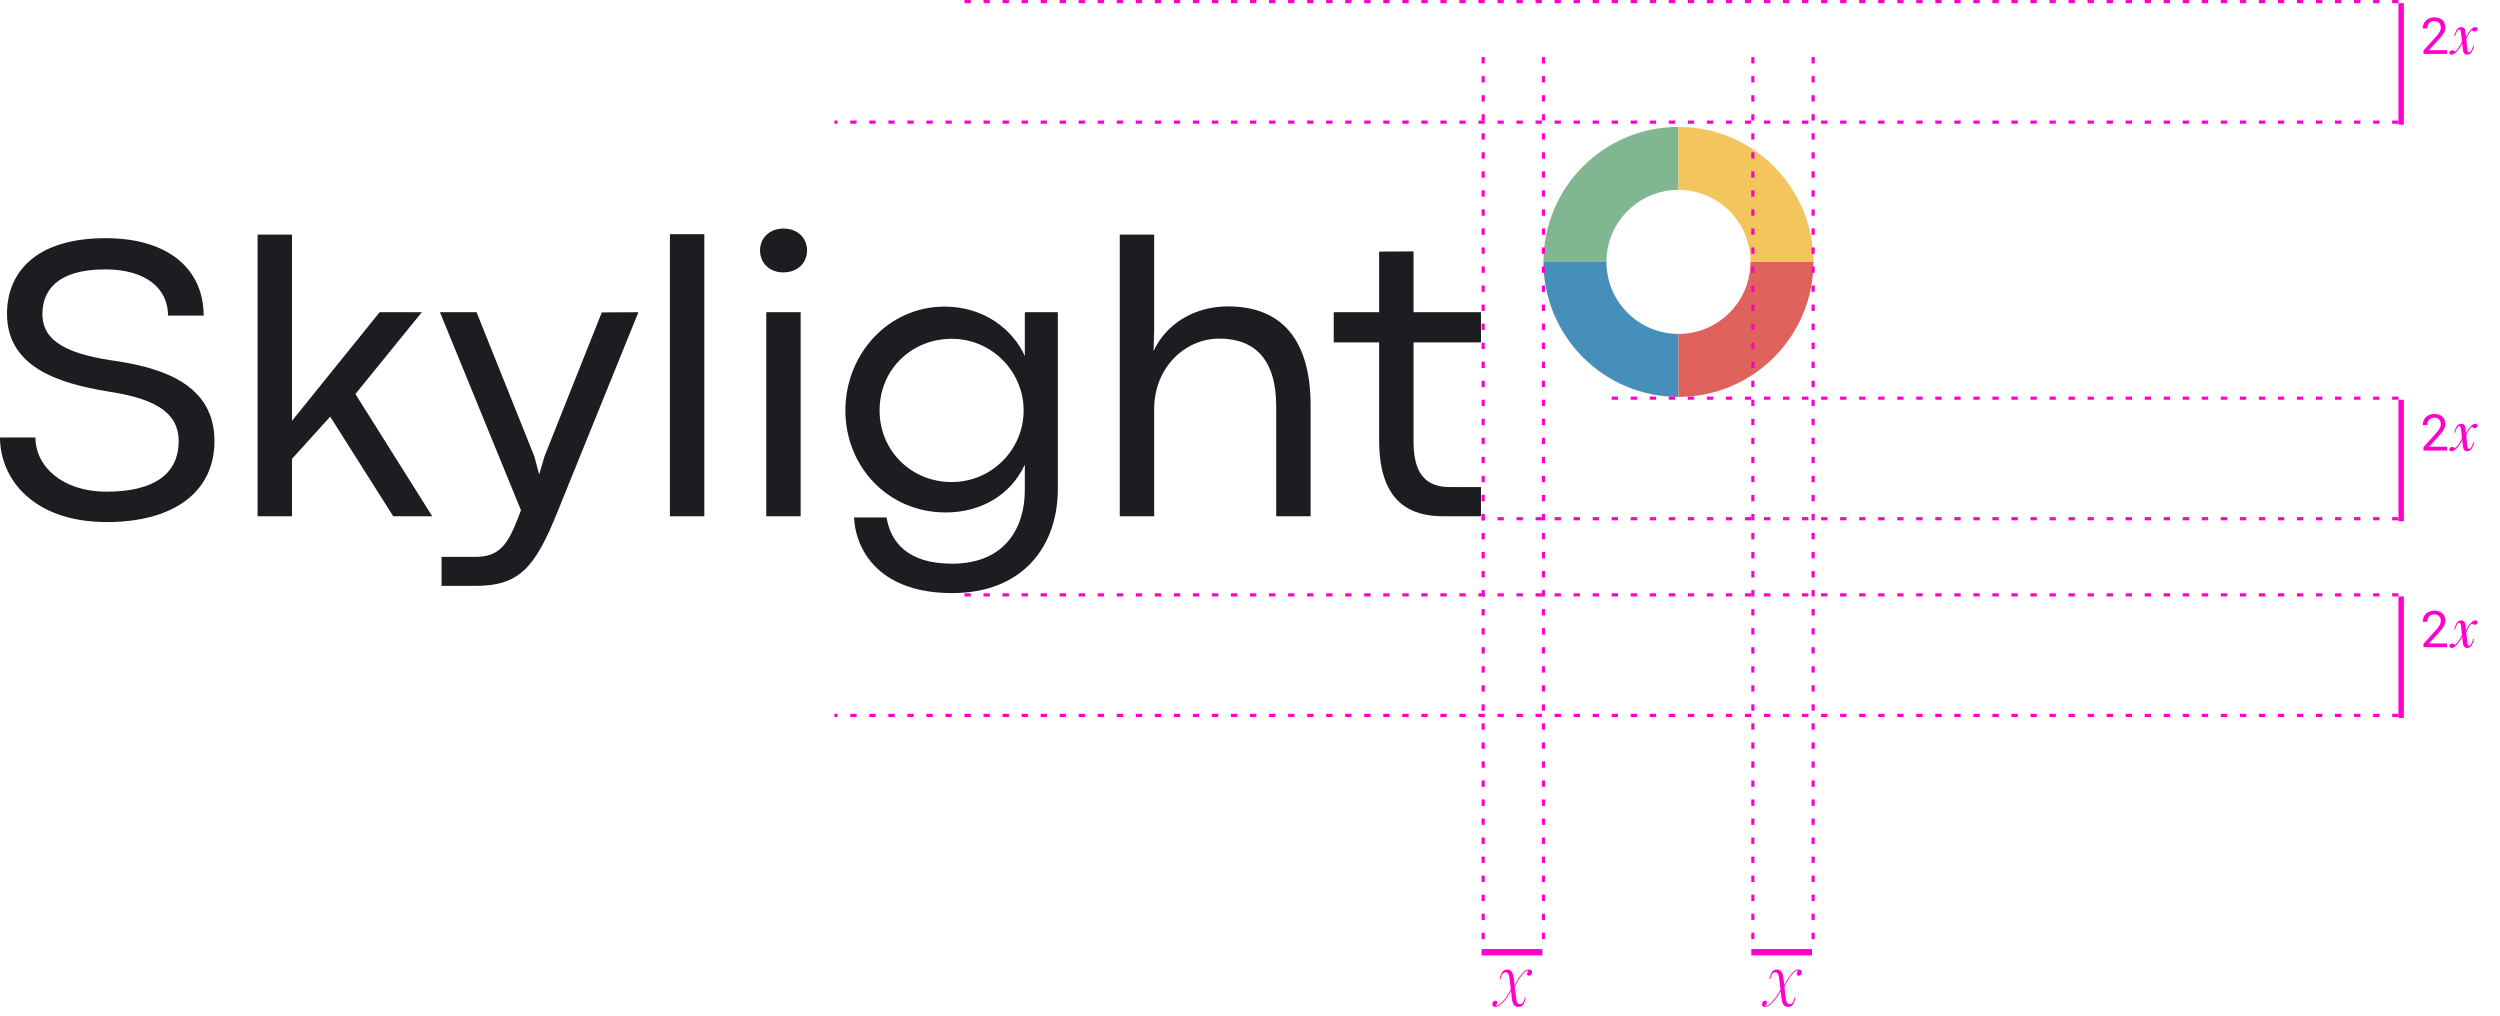
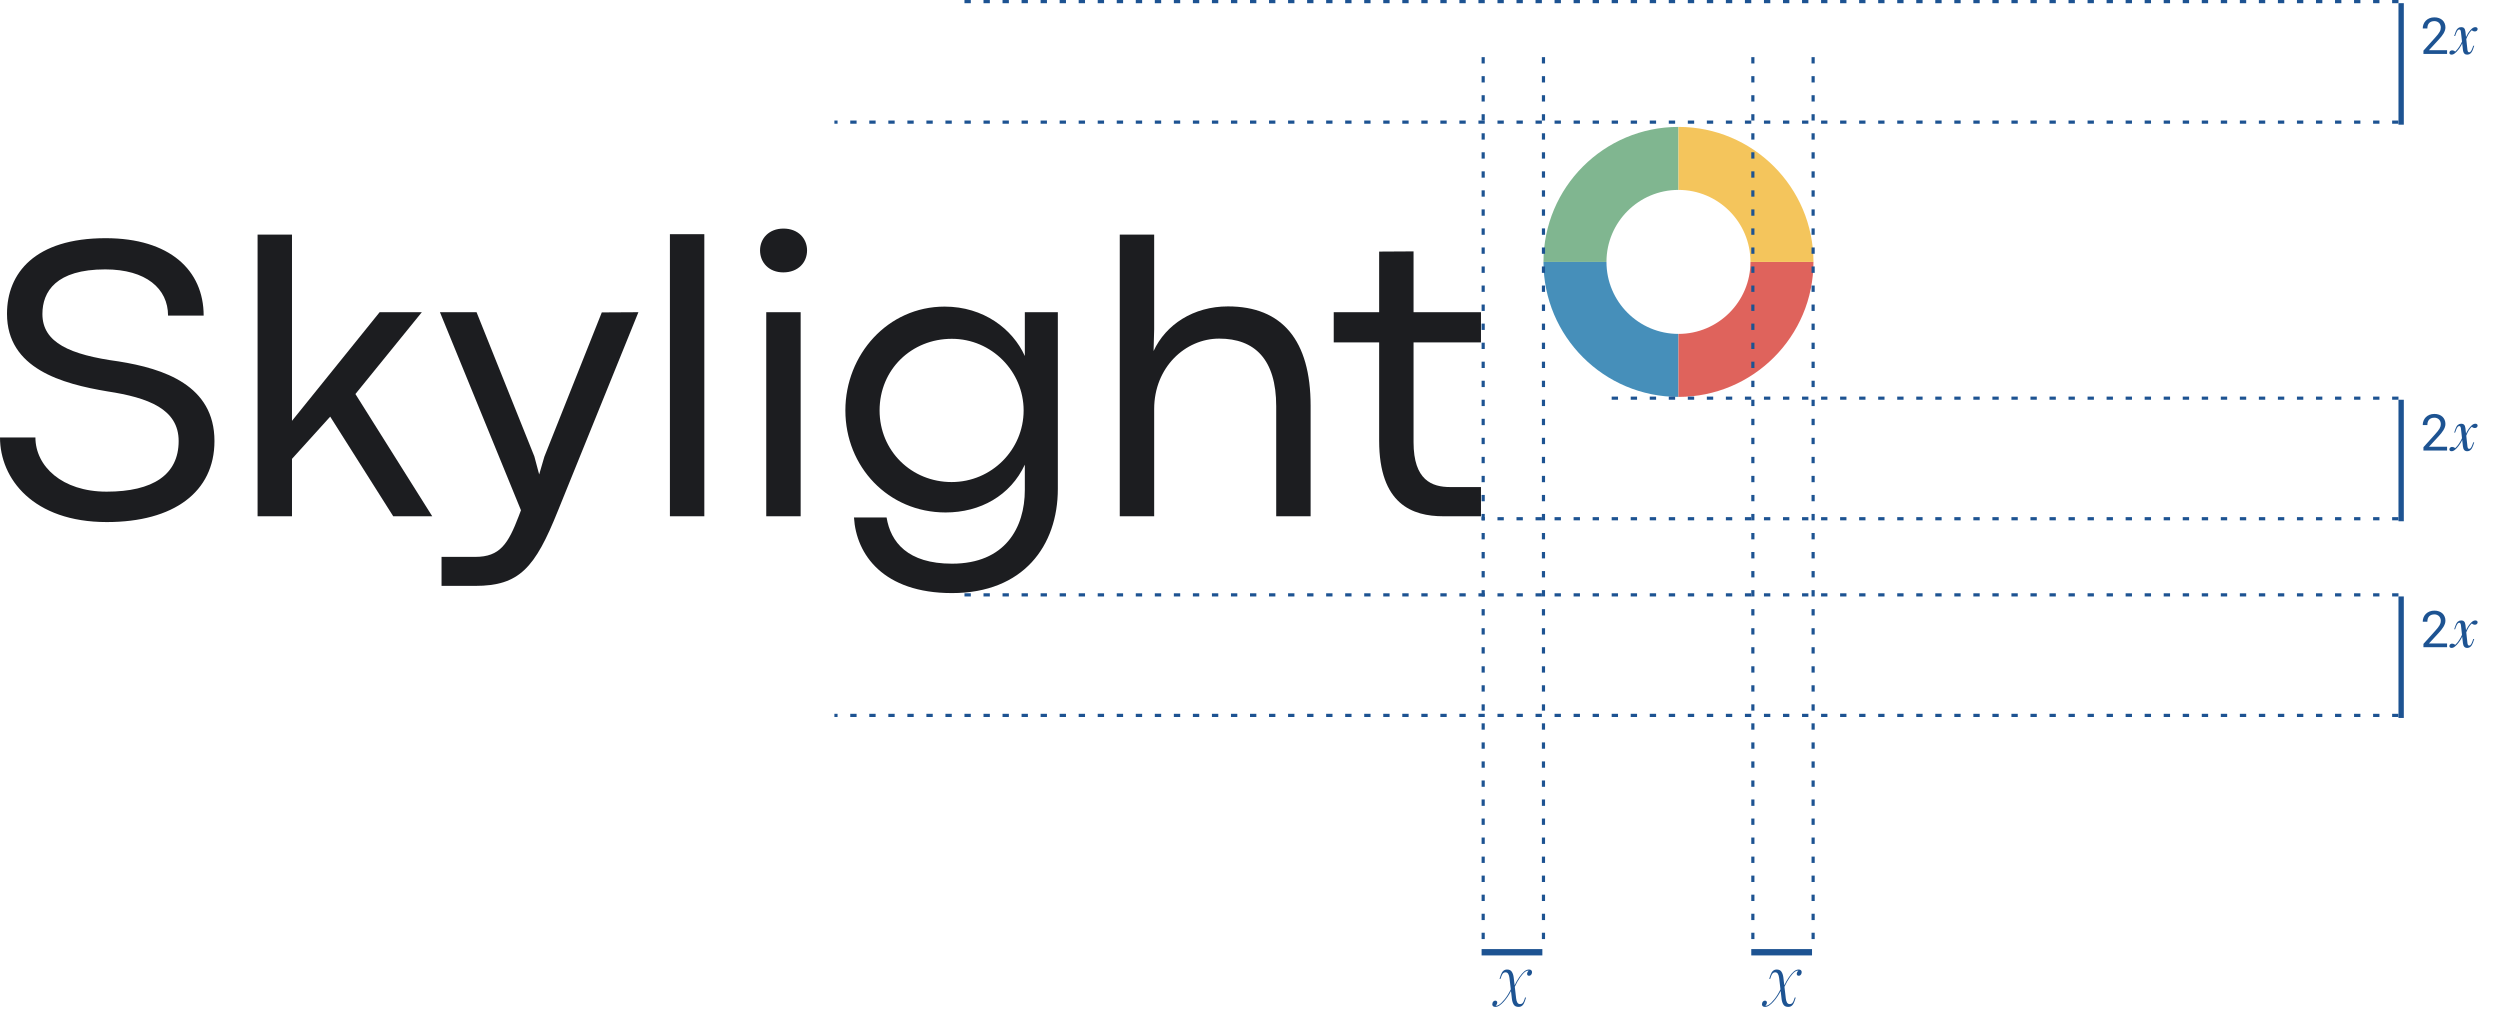
<svg xmlns="http://www.w3.org/2000/svg" width="788" height="320" viewBox="0 0 788 320" fill="none">
  <path d="M33.673 164.555C54.735 164.555 67.599 155.097 67.599 139.017C67.599 121.423 51.645 116.189 37.394 113.919C22.008 111.838 13.368 107.992 13.368 98.974C13.368 91.912 17.657 84.912 33.169 84.912C46.033 84.912 52.97 90.966 52.97 99.478H64.194C64.194 85.164 53.474 75.075 33.295 75.075C10.972 75.075 2.207 86.11 2.207 98.911C2.207 116.252 19.611 120.982 33.926 123.378C46.727 125.333 56.312 128.927 56.312 139.017C56.312 149.61 48.24 154.971 33.611 154.971C19.485 154.971 11.162 146.899 11.162 137.882H0C0 150.872 10.405 164.555 33.673 164.555Z" fill="#1C1D20" />
  <path d="M123.944 162.727H136.24L112.026 124.198L132.961 98.406H119.656L92.036 132.648V73.94H81.19V162.727H92.036V144.629L104.08 131.323L123.944 162.727Z" fill="#1C1D20" />
  <path d="M139.174 184.671H149.768C163.704 184.671 168.622 179.059 175.874 160.961L201.224 98.406L189.684 98.47L171.586 143.935L169.947 149.547L168.433 143.872L150.209 98.406H138.669L164.208 160.835L163.515 162.664C160.173 171.429 157.587 175.528 149.831 175.528H139.174V184.671Z" fill="#1C1D20" />
  <path d="M211.157 162.727H222.003V73.814H211.157V162.727Z" fill="#1C1D20" />
  <path d="M246.881 85.858C251.548 85.858 254.385 82.768 254.385 78.921C254.385 75.138 251.548 72.048 246.944 72.048C242.404 72.048 239.566 75.138 239.566 78.921C239.566 82.768 242.404 85.858 246.881 85.858ZM241.521 162.727H252.367V98.406H241.521V162.727Z" fill="#1C1D20" />
  <path d="M300.073 186.941C322.585 186.941 333.431 171.996 333.431 154.088V98.406H323.026V112.216C319.18 103.704 310.036 96.641 297.74 96.641C279.831 96.641 266.462 111.775 266.462 129.369C266.462 147.088 279.957 161.529 298.055 161.529C308.964 161.529 318.486 156.232 323.026 146.458V154.403C323.026 166.384 316.784 177.672 300.073 177.672C286.074 177.672 280.714 170.861 279.453 163.105H269.174C269.868 174.834 278.444 186.941 300.073 186.941ZM299.947 151.944C287.335 151.944 277.245 142.17 277.245 129.369C277.245 116.441 287.335 106.793 300.01 106.793C312.622 106.793 322.648 117.135 322.648 129.369C322.648 141.728 312.559 151.944 299.947 151.944Z" fill="#1C1D20" />
  <path d="M352.949 162.727H363.795V128.927C363.795 115.811 373.569 106.73 384.289 106.73C395.451 106.73 402.261 113.225 402.261 128.044V162.727H413.107V127.855C413.107 107.298 404.153 96.578 387.064 96.578C376.155 96.578 367.453 102.316 363.606 110.64L363.795 103.767V73.94H352.949V162.727Z" fill="#1C1D20" />
  <path d="M454.948 162.727H466.804V153.52H457.092C451.354 153.52 445.553 151.376 445.553 139.395V107.928H466.804V98.406H445.553V79.237L434.706 79.3V98.406H420.392V107.928H434.706V138.89C434.706 158.943 445.174 162.727 454.948 162.727Z" fill="#1C1D20" />
  <path fill-rule="evenodd" clip-rule="evenodd" d="M486.502 82.553C486.502 59.052 505.554 40 529.055 40L529.055 59.858C516.521 59.858 506.36 70.019 506.36 82.553L486.502 82.553Z" fill="#80B690" />
  <path fill-rule="evenodd" clip-rule="evenodd" d="M529.055 125.106C505.554 125.106 486.502 106.055 486.502 82.553L506.36 82.553C506.36 95.087 516.521 105.248 529.055 105.248L529.055 125.106Z" fill="#468FBA" />
  <path fill-rule="evenodd" clip-rule="evenodd" d="M571.607 82.553C571.607 106.055 552.556 125.106 529.054 125.106L529.054 105.248C541.588 105.248 551.749 95.087 551.749 82.553L571.607 82.553Z" fill="#DF635C" />
  <path fill-rule="evenodd" clip-rule="evenodd" d="M529.054 40C552.556 40 571.607 59.052 571.607 82.553L551.749 82.553C551.749 70.019 541.588 59.858 529.054 59.858L529.054 40Z" fill="#F4C55C" />
-   <rect x="467" y="299.149" width="19.15" height="2" fill="#FF00CC" />
-   <path d="M477.406 310.563C477.823 309.662 478.312 308.805 478.875 307.993C479.443 307.175 479.977 306.563 480.477 306.157C480.961 305.782 481.451 305.594 481.945 305.594C482.273 305.594 482.513 305.672 482.664 305.829C482.82 305.98 482.898 306.178 482.898 306.422C482.898 306.579 482.865 306.745 482.797 306.922C482.729 307.099 482.622 307.25 482.477 307.375C482.336 307.5 482.159 307.563 481.945 307.563C481.742 307.563 481.589 307.506 481.484 307.391C481.385 307.271 481.336 307.125 481.336 306.954C481.336 306.792 481.383 306.618 481.477 306.43C481.576 306.237 481.701 306.071 481.852 305.93H481.805C481.435 305.93 481.094 306.042 480.781 306.266C480.302 306.615 479.766 307.204 479.172 308.032C478.578 308.86 478.008 309.865 477.461 311.047L477.883 314.672C477.945 315.235 478.073 315.68 478.266 316.008C478.458 316.331 478.753 316.493 479.148 316.493C479.461 316.493 479.714 316.396 479.906 316.204C480.099 316.006 480.273 315.685 480.43 315.243L480.695 314.43H481.016L480.602 315.665C480.404 316.248 480.143 316.68 479.82 316.961C479.503 317.237 479.112 317.375 478.648 317.375C477.951 317.375 477.448 317.141 477.141 316.672C476.839 316.204 476.643 315.605 476.555 314.875L476.266 312.36C475.984 312.943 475.646 313.527 475.25 314.11C474.854 314.693 474.44 315.222 474.008 315.696C473.581 316.17 473.177 316.542 472.797 316.813C472.302 317.188 471.81 317.375 471.32 317.375C470.992 317.375 470.753 317.3 470.602 317.149C470.445 316.993 470.367 316.792 470.367 316.547C470.367 316.391 470.401 316.224 470.469 316.047C470.536 315.87 470.643 315.719 470.789 315.594C470.93 315.469 471.107 315.407 471.32 315.407C471.529 315.407 471.682 315.467 471.781 315.586C471.88 315.701 471.93 315.844 471.93 316.016C471.93 316.172 471.883 316.347 471.789 316.54C471.695 316.732 471.573 316.899 471.422 317.04H471.484C471.844 317.024 472.18 316.912 472.492 316.704C473.044 316.339 473.654 315.74 474.32 314.907C474.987 314.073 475.615 313.05 476.203 311.836L475.789 308.297C475.721 307.735 475.591 307.292 475.398 306.969C475.206 306.641 474.914 306.477 474.523 306.477C474.211 306.477 473.958 306.576 473.766 306.774C473.573 306.967 473.398 307.284 473.242 307.727L472.969 308.54H472.648L473.062 307.305C473.266 306.722 473.526 306.292 473.844 306.016C474.167 305.735 474.557 305.594 475.016 305.594C475.714 305.594 476.214 305.829 476.516 306.297C476.823 306.761 477.023 307.36 477.117 308.094L477.406 310.563Z" fill="#FF00CC" />
-   <line x1="467.5" y1="18" x2="467.5" y2="299" stroke="#FF00CC" stroke-linejoin="round" stroke-dasharray="2 4" />
-   <line x1="486.5" y1="18" x2="486.5" y2="299" stroke="#FF00CC" stroke-linejoin="round" stroke-dasharray="2 4" />
-   <rect x="552" y="299.149" width="19.15" height="2" fill="#FF00CC" />
-   <path d="M562.406 310.563C562.823 309.662 563.312 308.805 563.875 307.993C564.443 307.175 564.977 306.563 565.477 306.157C565.961 305.782 566.451 305.594 566.945 305.594C567.273 305.594 567.513 305.672 567.664 305.829C567.82 305.98 567.898 306.178 567.898 306.422C567.898 306.579 567.865 306.745 567.797 306.922C567.729 307.099 567.622 307.25 567.477 307.375C567.336 307.5 567.159 307.563 566.945 307.563C566.742 307.563 566.589 307.506 566.484 307.391C566.385 307.271 566.336 307.125 566.336 306.954C566.336 306.792 566.383 306.618 566.477 306.43C566.576 306.237 566.701 306.071 566.852 305.93H566.805C566.435 305.93 566.094 306.042 565.781 306.266C565.302 306.615 564.766 307.204 564.172 308.032C563.578 308.86 563.008 309.865 562.461 311.047L562.883 314.672C562.945 315.235 563.073 315.68 563.266 316.008C563.458 316.331 563.753 316.493 564.148 316.493C564.461 316.493 564.714 316.396 564.906 316.204C565.099 316.006 565.273 315.685 565.43 315.243L565.695 314.43H566.016L565.602 315.665C565.404 316.248 565.143 316.68 564.82 316.961C564.503 317.237 564.112 317.375 563.648 317.375C562.951 317.375 562.448 317.141 562.141 316.672C561.839 316.204 561.643 315.605 561.555 314.875L561.266 312.36C560.984 312.943 560.646 313.527 560.25 314.11C559.854 314.693 559.44 315.222 559.008 315.696C558.581 316.17 558.177 316.542 557.797 316.813C557.302 317.188 556.81 317.375 556.32 317.375C555.992 317.375 555.753 317.3 555.602 317.149C555.445 316.993 555.367 316.792 555.367 316.547C555.367 316.391 555.401 316.224 555.469 316.047C555.536 315.87 555.643 315.719 555.789 315.594C555.93 315.469 556.107 315.407 556.32 315.407C556.529 315.407 556.682 315.467 556.781 315.586C556.88 315.701 556.93 315.844 556.93 316.016C556.93 316.172 556.883 316.347 556.789 316.54C556.695 316.732 556.573 316.899 556.422 317.04H556.484C556.844 317.024 557.18 316.912 557.492 316.704C558.044 316.339 558.654 315.74 559.32 314.907C559.987 314.073 560.615 313.05 561.203 311.836L560.789 308.297C560.721 307.735 560.591 307.292 560.398 306.969C560.206 306.641 559.914 306.477 559.523 306.477C559.211 306.477 558.958 306.576 558.766 306.774C558.573 306.967 558.398 307.284 558.242 307.727L557.969 308.54H557.648L558.062 307.305C558.266 306.722 558.526 306.292 558.844 306.016C559.167 305.735 559.557 305.594 560.016 305.594C560.714 305.594 561.214 305.829 561.516 306.297C561.823 306.761 562.023 307.36 562.117 308.094L562.406 310.563Z" fill="#FF00CC" />
-   <line x1="552.5" y1="18" x2="552.5" y2="299" stroke="#FF00CC" stroke-linejoin="round" stroke-dasharray="2 4" />
-   <line x1="571.5" y1="18" x2="571.5" y2="299" stroke="#FF00CC" stroke-linejoin="round" stroke-dasharray="2 4" />
-   <rect x="757.684" y="126" width="38.3" height="1.684" transform="rotate(90 757.684 126)" fill="#FF00CC" />
-   <path d="M771.32 142H763.867V140.961L767.594 136.82C767.927 136.451 768.206 136.122 768.43 135.836C768.654 135.549 768.833 135.286 768.969 135.047C769.104 134.802 769.201 134.573 769.258 134.359C769.315 134.141 769.344 133.917 769.344 133.688C769.344 133.406 769.297 133.143 769.203 132.898C769.115 132.648 768.982 132.432 768.805 132.25C768.633 132.068 768.422 131.924 768.172 131.82C767.927 131.711 767.648 131.656 767.336 131.656C766.956 131.656 766.625 131.711 766.344 131.82C766.068 131.93 765.836 132.086 765.648 132.289C765.466 132.487 765.328 132.729 765.234 133.016C765.146 133.302 765.102 133.622 765.102 133.977H763.648C763.648 133.497 763.732 133.047 763.898 132.625C764.065 132.198 764.305 131.826 764.617 131.508C764.935 131.19 765.32 130.938 765.773 130.75C766.232 130.562 766.753 130.469 767.336 130.469C767.872 130.469 768.354 130.549 768.781 130.711C769.214 130.867 769.578 131.086 769.875 131.367C770.172 131.648 770.398 131.982 770.555 132.367C770.716 132.753 770.797 133.172 770.797 133.625C770.797 133.964 770.74 134.299 770.625 134.633C770.51 134.961 770.354 135.286 770.156 135.609C769.964 135.932 769.737 136.253 769.477 136.57C769.221 136.883 768.951 137.195 768.664 137.508L765.609 140.82H771.32V142ZM777.289 136.672C777.648 135.849 778.099 135.135 778.641 134.531C778.943 134.182 779.216 133.932 779.461 133.781C779.711 133.63 779.971 133.555 780.242 133.555C780.445 133.555 780.612 133.609 780.742 133.719C780.878 133.823 780.945 133.964 780.945 134.141C780.945 134.349 780.865 134.531 780.703 134.688C780.547 134.839 780.346 134.914 780.102 134.914C779.742 134.914 779.404 134.786 779.086 134.531C778.424 135.141 777.852 136.073 777.367 137.328L777.742 140.75C777.784 141.021 777.849 141.211 777.938 141.32C778.026 141.43 778.143 141.484 778.289 141.484C778.471 141.484 778.646 141.383 778.812 141.18C778.979 140.971 779.161 140.583 779.359 140.016L779.57 139.422H779.875L779.477 140.594C779.081 141.682 778.471 142.227 777.648 142.227C776.878 142.227 776.435 141.734 776.32 140.75L776.086 138.672C775.664 139.62 775.096 140.474 774.383 141.234C774.055 141.578 773.763 141.831 773.508 141.992C773.258 142.148 773.013 142.227 772.773 142.227C772.534 142.227 772.354 142.174 772.234 142.07C772.109 141.966 772.047 141.82 772.047 141.633C772.047 141.43 772.128 141.253 772.289 141.102C772.451 140.945 772.648 140.867 772.883 140.867C773.227 140.867 773.562 140.995 773.891 141.25C774.328 140.844 774.732 140.359 775.102 139.797C775.477 139.229 775.784 138.667 776.023 138.109L775.68 135.023C775.612 134.534 775.432 134.289 775.141 134.289C774.964 134.289 774.789 134.393 774.617 134.602C774.451 134.81 774.266 135.195 774.062 135.758L773.859 136.352H773.555L773.953 135.188C774.167 134.589 774.427 134.167 774.734 133.922C775.047 133.677 775.396 133.555 775.781 133.555C776.172 133.555 776.474 133.667 776.688 133.891C776.906 134.109 777.047 134.487 777.109 135.023L777.289 136.672Z" fill="#FF00CC" />
-   <line x1="756" y1="125.5" x2="508" y2="125.5" stroke="#FF00CC" stroke-linejoin="round" stroke-dasharray="2 4" />
-   <line x1="756" y1="163.5" x2="467" y2="163.5" stroke="#FF00CC" stroke-linejoin="round" stroke-dasharray="2 4" />
-   <rect x="757.684" y="188" width="38.3" height="1.684" transform="rotate(90 757.684 188)" fill="#FF00CC" />
-   <path d="M771.32 204H763.867V202.961L767.594 198.82C767.927 198.451 768.206 198.122 768.43 197.836C768.654 197.549 768.833 197.286 768.969 197.047C769.104 196.802 769.201 196.573 769.258 196.359C769.315 196.141 769.344 195.917 769.344 195.688C769.344 195.406 769.297 195.143 769.203 194.898C769.115 194.648 768.982 194.432 768.805 194.25C768.633 194.068 768.422 193.924 768.172 193.82C767.927 193.711 767.648 193.656 767.336 193.656C766.956 193.656 766.625 193.711 766.344 193.82C766.068 193.93 765.836 194.086 765.648 194.289C765.466 194.487 765.328 194.729 765.234 195.016C765.146 195.302 765.102 195.622 765.102 195.977H763.648C763.648 195.497 763.732 195.047 763.898 194.625C764.065 194.198 764.305 193.826 764.617 193.508C764.935 193.19 765.32 192.938 765.773 192.75C766.232 192.562 766.753 192.469 767.336 192.469C767.872 192.469 768.354 192.549 768.781 192.711C769.214 192.867 769.578 193.086 769.875 193.367C770.172 193.648 770.398 193.982 770.555 194.367C770.716 194.753 770.797 195.172 770.797 195.625C770.797 195.964 770.74 196.299 770.625 196.633C770.51 196.961 770.354 197.286 770.156 197.609C769.964 197.932 769.737 198.253 769.477 198.57C769.221 198.883 768.951 199.195 768.664 199.508L765.609 202.82H771.32V204ZM777.289 198.672C777.648 197.849 778.099 197.135 778.641 196.531C778.943 196.182 779.216 195.932 779.461 195.781C779.711 195.63 779.971 195.555 780.242 195.555C780.445 195.555 780.612 195.609 780.742 195.719C780.878 195.823 780.945 195.964 780.945 196.141C780.945 196.349 780.865 196.531 780.703 196.688C780.547 196.839 780.346 196.914 780.102 196.914C779.742 196.914 779.404 196.786 779.086 196.531C778.424 197.141 777.852 198.073 777.367 199.328L777.742 202.75C777.784 203.021 777.849 203.211 777.938 203.32C778.026 203.43 778.143 203.484 778.289 203.484C778.471 203.484 778.646 203.383 778.812 203.18C778.979 202.971 779.161 202.583 779.359 202.016L779.57 201.422H779.875L779.477 202.594C779.081 203.682 778.471 204.227 777.648 204.227C776.878 204.227 776.435 203.734 776.32 202.75L776.086 200.672C775.664 201.62 775.096 202.474 774.383 203.234C774.055 203.578 773.763 203.831 773.508 203.992C773.258 204.148 773.013 204.227 772.773 204.227C772.534 204.227 772.354 204.174 772.234 204.07C772.109 203.966 772.047 203.82 772.047 203.633C772.047 203.43 772.128 203.253 772.289 203.102C772.451 202.945 772.648 202.867 772.883 202.867C773.227 202.867 773.562 202.995 773.891 203.25C774.328 202.844 774.732 202.359 775.102 201.797C775.477 201.229 775.784 200.667 776.023 200.109L775.68 197.023C775.612 196.534 775.432 196.289 775.141 196.289C774.964 196.289 774.789 196.393 774.617 196.602C774.451 196.81 774.266 197.195 774.062 197.758L773.859 198.352H773.555L773.953 197.188C774.167 196.589 774.427 196.167 774.734 195.922C775.047 195.677 775.396 195.555 775.781 195.555C776.172 195.555 776.474 195.667 776.688 195.891C776.906 196.109 777.047 196.487 777.109 197.023L777.289 198.672Z" fill="#FF00CC" />
-   <line x1="756" y1="187.5" x2="304" y2="187.5" stroke="#FF00CC" stroke-linejoin="round" stroke-dasharray="2 4" />
-   <line x1="756" y1="225.5" x2="263" y2="225.5" stroke="#FF00CC" stroke-linejoin="round" stroke-dasharray="2 4" />
-   <rect x="757.684" y="1" width="38.3" height="1.684" transform="rotate(90 757.684 1)" fill="#FF00CC" />
-   <path d="M771.32 17V15.82H765.609L768.664 12.508C768.951 12.195 769.221 11.883 769.477 11.57C769.737 11.253 769.966 10.932 770.164 10.609C770.357 10.287 770.51 9.961 770.625 9.633C770.74 9.299 770.797 8.964 770.797 8.625C770.797 8.172 770.716 7.753 770.555 7.367C770.398 6.982 770.172 6.648 769.875 6.367C769.578 6.086 769.214 5.867 768.781 5.711C768.354 5.549 767.872 5.469 767.336 5.469C766.753 5.469 766.232 5.562 765.773 5.75C765.32 5.938 764.938 6.19 764.625 6.508C764.307 6.826 764.065 7.198 763.898 7.625C763.732 8.047 763.648 8.497 763.648 8.977H765.102C765.102 8.622 765.146 8.302 765.234 8.016C765.328 7.729 765.469 7.484 765.656 7.281C765.839 7.083 766.068 6.93 766.344 6.82C766.625 6.711 766.956 6.656 767.336 6.656C767.648 6.656 767.927 6.711 768.172 6.82C768.422 6.924 768.635 7.068 768.812 7.25C768.984 7.432 769.115 7.648 769.203 7.898C769.297 8.143 769.344 8.406 769.344 8.688C769.344 8.917 769.315 9.141 769.258 9.359C769.201 9.573 769.104 9.799 768.969 10.039C768.833 10.284 768.654 10.55 768.43 10.836C768.206 11.122 767.927 11.45 767.594 11.82L763.867 15.961V17H771.32ZM780.242 8.555C779.711 8.555 779.25 8.82 778.641 9.531C778.008 10.242 777.586 10.992 777.289 11.672L777.109 10.023C776.977 8.906 776.531 8.555 775.781 8.555C775.086 8.555 774.414 8.906 773.953 10.188L773.555 11.352H773.859L774.062 10.758C774.5 9.547 774.82 9.289 775.141 9.289C775.406 9.289 775.602 9.461 775.68 10.023L776.023 13.109C775.586 14.133 774.828 15.391 773.891 16.25C773.68 16.086 773.359 15.867 772.883 15.867C772.398 15.867 772.047 16.234 772.047 16.633C772.047 17 772.289 17.227 772.773 17.227C773.266 17.227 773.742 16.906 774.383 16.234C775.234 15.328 775.75 14.43 776.086 13.672L776.32 15.75C776.453 16.875 776.992 17.227 777.648 17.227C778.336 17.227 779.008 16.875 779.477 15.594L779.875 14.422H779.57L779.359 15.016C778.93 16.234 778.609 16.484 778.289 16.484C778.016 16.484 777.828 16.312 777.742 15.75L777.367 12.328C777.719 11.414 778.266 10.281 779.086 9.531C779.281 9.688 779.617 9.914 780.102 9.914C780.609 9.914 780.945 9.547 780.945 9.141C780.945 8.773 780.641 8.555 780.242 8.555Z" fill="#FF00CC" />
-   <line x1="756" y1="0.5" x2="304" y2="0.5" stroke="#FF00CC" stroke-linejoin="round" stroke-dasharray="2 4" />
-   <line x1="756" y1="38.5" x2="263" y2="38.5" stroke="#FF00CC" stroke-linejoin="round" stroke-dasharray="2 4" />
+   <rect x="467" y="299.149" width="19.15" height="2" fill="#1d5392" />
+   <path d="M477.406 310.563C477.823 309.662 478.312 308.805 478.875 307.993C479.443 307.175 479.977 306.563 480.477 306.157C480.961 305.782 481.451 305.594 481.945 305.594C482.273 305.594 482.513 305.672 482.664 305.829C482.82 305.98 482.898 306.178 482.898 306.422C482.898 306.579 482.865 306.745 482.797 306.922C482.729 307.099 482.622 307.25 482.477 307.375C482.336 307.5 482.159 307.563 481.945 307.563C481.742 307.563 481.589 307.506 481.484 307.391C481.385 307.271 481.336 307.125 481.336 306.954C481.336 306.792 481.383 306.618 481.477 306.43C481.576 306.237 481.701 306.071 481.852 305.93H481.805C481.435 305.93 481.094 306.042 480.781 306.266C480.302 306.615 479.766 307.204 479.172 308.032C478.578 308.86 478.008 309.865 477.461 311.047L477.883 314.672C477.945 315.235 478.073 315.68 478.266 316.008C478.458 316.331 478.753 316.493 479.148 316.493C479.461 316.493 479.714 316.396 479.906 316.204C480.099 316.006 480.273 315.685 480.43 315.243L480.695 314.43H481.016L480.602 315.665C480.404 316.248 480.143 316.68 479.82 316.961C479.503 317.237 479.112 317.375 478.648 317.375C477.951 317.375 477.448 317.141 477.141 316.672C476.839 316.204 476.643 315.605 476.555 314.875L476.266 312.36C475.984 312.943 475.646 313.527 475.25 314.11C474.854 314.693 474.44 315.222 474.008 315.696C473.581 316.17 473.177 316.542 472.797 316.813C472.302 317.188 471.81 317.375 471.32 317.375C470.992 317.375 470.753 317.3 470.602 317.149C470.445 316.993 470.367 316.792 470.367 316.547C470.367 316.391 470.401 316.224 470.469 316.047C470.536 315.87 470.643 315.719 470.789 315.594C470.93 315.469 471.107 315.407 471.32 315.407C471.529 315.407 471.682 315.467 471.781 315.586C471.88 315.701 471.93 315.844 471.93 316.016C471.93 316.172 471.883 316.347 471.789 316.54C471.695 316.732 471.573 316.899 471.422 317.04H471.484C471.844 317.024 472.18 316.912 472.492 316.704C473.044 316.339 473.654 315.74 474.32 314.907C474.987 314.073 475.615 313.05 476.203 311.836L475.789 308.297C475.721 307.735 475.591 307.292 475.398 306.969C475.206 306.641 474.914 306.477 474.523 306.477C474.211 306.477 473.958 306.576 473.766 306.774C473.573 306.967 473.398 307.284 473.242 307.727L472.969 308.54H472.648L473.062 307.305C473.266 306.722 473.526 306.292 473.844 306.016C474.167 305.735 474.557 305.594 475.016 305.594C475.714 305.594 476.214 305.829 476.516 306.297C476.823 306.761 477.023 307.36 477.117 308.094L477.406 310.563Z" fill="#1d5392" />
+   <line x1="467.5" y1="18" x2="467.5" y2="299" stroke="#1d5392" stroke-linejoin="round" stroke-dasharray="2 4" />
+   <line x1="486.5" y1="18" x2="486.5" y2="299" stroke="#1d5392" stroke-linejoin="round" stroke-dasharray="2 4" />
+   <rect x="552" y="299.149" width="19.15" height="2" fill="#1d5392" />
+   <path d="M562.406 310.563C562.823 309.662 563.312 308.805 563.875 307.993C564.443 307.175 564.977 306.563 565.477 306.157C565.961 305.782 566.451 305.594 566.945 305.594C567.273 305.594 567.513 305.672 567.664 305.829C567.82 305.98 567.898 306.178 567.898 306.422C567.898 306.579 567.865 306.745 567.797 306.922C567.729 307.099 567.622 307.25 567.477 307.375C567.336 307.5 567.159 307.563 566.945 307.563C566.742 307.563 566.589 307.506 566.484 307.391C566.385 307.271 566.336 307.125 566.336 306.954C566.336 306.792 566.383 306.618 566.477 306.43C566.576 306.237 566.701 306.071 566.852 305.93H566.805C566.435 305.93 566.094 306.042 565.781 306.266C565.302 306.615 564.766 307.204 564.172 308.032C563.578 308.86 563.008 309.865 562.461 311.047L562.883 314.672C562.945 315.235 563.073 315.68 563.266 316.008C563.458 316.331 563.753 316.493 564.148 316.493C564.461 316.493 564.714 316.396 564.906 316.204C565.099 316.006 565.273 315.685 565.43 315.243L565.695 314.43H566.016L565.602 315.665C565.404 316.248 565.143 316.68 564.82 316.961C564.503 317.237 564.112 317.375 563.648 317.375C562.951 317.375 562.448 317.141 562.141 316.672C561.839 316.204 561.643 315.605 561.555 314.875L561.266 312.36C560.984 312.943 560.646 313.527 560.25 314.11C559.854 314.693 559.44 315.222 559.008 315.696C558.581 316.17 558.177 316.542 557.797 316.813C557.302 317.188 556.81 317.375 556.32 317.375C555.992 317.375 555.753 317.3 555.602 317.149C555.445 316.993 555.367 316.792 555.367 316.547C555.367 316.391 555.401 316.224 555.469 316.047C555.536 315.87 555.643 315.719 555.789 315.594C555.93 315.469 556.107 315.407 556.32 315.407C556.529 315.407 556.682 315.467 556.781 315.586C556.88 315.701 556.93 315.844 556.93 316.016C556.93 316.172 556.883 316.347 556.789 316.54C556.695 316.732 556.573 316.899 556.422 317.04H556.484C556.844 317.024 557.18 316.912 557.492 316.704C558.044 316.339 558.654 315.74 559.32 314.907C559.987 314.073 560.615 313.05 561.203 311.836L560.789 308.297C560.721 307.735 560.591 307.292 560.398 306.969C560.206 306.641 559.914 306.477 559.523 306.477C559.211 306.477 558.958 306.576 558.766 306.774C558.573 306.967 558.398 307.284 558.242 307.727L557.969 308.54H557.648L558.062 307.305C558.266 306.722 558.526 306.292 558.844 306.016C559.167 305.735 559.557 305.594 560.016 305.594C560.714 305.594 561.214 305.829 561.516 306.297C561.823 306.761 562.023 307.36 562.117 308.094L562.406 310.563Z" fill="#1d5392" />
+   <line x1="552.5" y1="18" x2="552.5" y2="299" stroke="#1d5392" stroke-linejoin="round" stroke-dasharray="2 4" />
+   <line x1="571.5" y1="18" x2="571.5" y2="299" stroke="#1d5392" stroke-linejoin="round" stroke-dasharray="2 4" />
+   <rect x="757.684" y="126" width="38.3" height="1.684" transform="rotate(90 757.684 126)" fill="#1d5392" />
+   <path d="M771.32 142H763.867V140.961L767.594 136.82C767.927 136.451 768.206 136.122 768.43 135.836C768.654 135.549 768.833 135.286 768.969 135.047C769.104 134.802 769.201 134.573 769.258 134.359C769.315 134.141 769.344 133.917 769.344 133.688C769.344 133.406 769.297 133.143 769.203 132.898C769.115 132.648 768.982 132.432 768.805 132.25C768.633 132.068 768.422 131.924 768.172 131.82C767.927 131.711 767.648 131.656 767.336 131.656C766.956 131.656 766.625 131.711 766.344 131.82C766.068 131.93 765.836 132.086 765.648 132.289C765.466 132.487 765.328 132.729 765.234 133.016C765.146 133.302 765.102 133.622 765.102 133.977H763.648C763.648 133.497 763.732 133.047 763.898 132.625C764.065 132.198 764.305 131.826 764.617 131.508C764.935 131.19 765.32 130.938 765.773 130.75C766.232 130.562 766.753 130.469 767.336 130.469C767.872 130.469 768.354 130.549 768.781 130.711C769.214 130.867 769.578 131.086 769.875 131.367C770.172 131.648 770.398 131.982 770.555 132.367C770.716 132.753 770.797 133.172 770.797 133.625C770.797 133.964 770.74 134.299 770.625 134.633C770.51 134.961 770.354 135.286 770.156 135.609C769.964 135.932 769.737 136.253 769.477 136.57C769.221 136.883 768.951 137.195 768.664 137.508L765.609 140.82H771.32V142ZM777.289 136.672C777.648 135.849 778.099 135.135 778.641 134.531C778.943 134.182 779.216 133.932 779.461 133.781C779.711 133.63 779.971 133.555 780.242 133.555C780.445 133.555 780.612 133.609 780.742 133.719C780.878 133.823 780.945 133.964 780.945 134.141C780.945 134.349 780.865 134.531 780.703 134.688C780.547 134.839 780.346 134.914 780.102 134.914C779.742 134.914 779.404 134.786 779.086 134.531C778.424 135.141 777.852 136.073 777.367 137.328L777.742 140.75C777.784 141.021 777.849 141.211 777.938 141.32C778.026 141.43 778.143 141.484 778.289 141.484C778.471 141.484 778.646 141.383 778.812 141.18C778.979 140.971 779.161 140.583 779.359 140.016L779.57 139.422H779.875L779.477 140.594C779.081 141.682 778.471 142.227 777.648 142.227C776.878 142.227 776.435 141.734 776.32 140.75L776.086 138.672C775.664 139.62 775.096 140.474 774.383 141.234C774.055 141.578 773.763 141.831 773.508 141.992C773.258 142.148 773.013 142.227 772.773 142.227C772.534 142.227 772.354 142.174 772.234 142.07C772.109 141.966 772.047 141.82 772.047 141.633C772.047 141.43 772.128 141.253 772.289 141.102C772.451 140.945 772.648 140.867 772.883 140.867C773.227 140.867 773.562 140.995 773.891 141.25C774.328 140.844 774.732 140.359 775.102 139.797C775.477 139.229 775.784 138.667 776.023 138.109L775.68 135.023C775.612 134.534 775.432 134.289 775.141 134.289C774.964 134.289 774.789 134.393 774.617 134.602C774.451 134.81 774.266 135.195 774.062 135.758L773.859 136.352H773.555L773.953 135.188C774.167 134.589 774.427 134.167 774.734 133.922C775.047 133.677 775.396 133.555 775.781 133.555C776.172 133.555 776.474 133.667 776.688 133.891C776.906 134.109 777.047 134.487 777.109 135.023L777.289 136.672Z" fill="#1d5392" />
+   <line x1="756" y1="125.5" x2="508" y2="125.5" stroke="#1d5392" stroke-linejoin="round" stroke-dasharray="2 4" />
+   <line x1="756" y1="163.5" x2="467" y2="163.5" stroke="#1d5392" stroke-linejoin="round" stroke-dasharray="2 4" />
+   <rect x="757.684" y="188" width="38.3" height="1.684" transform="rotate(90 757.684 188)" fill="#1d5392" />
+   <path d="M771.32 204H763.867V202.961L767.594 198.82C767.927 198.451 768.206 198.122 768.43 197.836C768.654 197.549 768.833 197.286 768.969 197.047C769.104 196.802 769.201 196.573 769.258 196.359C769.315 196.141 769.344 195.917 769.344 195.688C769.344 195.406 769.297 195.143 769.203 194.898C769.115 194.648 768.982 194.432 768.805 194.25C768.633 194.068 768.422 193.924 768.172 193.82C767.927 193.711 767.648 193.656 767.336 193.656C766.956 193.656 766.625 193.711 766.344 193.82C766.068 193.93 765.836 194.086 765.648 194.289C765.466 194.487 765.328 194.729 765.234 195.016C765.146 195.302 765.102 195.622 765.102 195.977H763.648C763.648 195.497 763.732 195.047 763.898 194.625C764.065 194.198 764.305 193.826 764.617 193.508C764.935 193.19 765.32 192.938 765.773 192.75C766.232 192.562 766.753 192.469 767.336 192.469C767.872 192.469 768.354 192.549 768.781 192.711C769.214 192.867 769.578 193.086 769.875 193.367C770.172 193.648 770.398 193.982 770.555 194.367C770.716 194.753 770.797 195.172 770.797 195.625C770.797 195.964 770.74 196.299 770.625 196.633C770.51 196.961 770.354 197.286 770.156 197.609C769.964 197.932 769.737 198.253 769.477 198.57C769.221 198.883 768.951 199.195 768.664 199.508L765.609 202.82H771.32V204ZM777.289 198.672C777.648 197.849 778.099 197.135 778.641 196.531C778.943 196.182 779.216 195.932 779.461 195.781C779.711 195.63 779.971 195.555 780.242 195.555C780.445 195.555 780.612 195.609 780.742 195.719C780.878 195.823 780.945 195.964 780.945 196.141C780.945 196.349 780.865 196.531 780.703 196.688C780.547 196.839 780.346 196.914 780.102 196.914C779.742 196.914 779.404 196.786 779.086 196.531C778.424 197.141 777.852 198.073 777.367 199.328L777.742 202.75C777.784 203.021 777.849 203.211 777.938 203.32C778.026 203.43 778.143 203.484 778.289 203.484C778.471 203.484 778.646 203.383 778.812 203.18C778.979 202.971 779.161 202.583 779.359 202.016L779.57 201.422H779.875L779.477 202.594C779.081 203.682 778.471 204.227 777.648 204.227C776.878 204.227 776.435 203.734 776.32 202.75L776.086 200.672C775.664 201.62 775.096 202.474 774.383 203.234C774.055 203.578 773.763 203.831 773.508 203.992C773.258 204.148 773.013 204.227 772.773 204.227C772.534 204.227 772.354 204.174 772.234 204.07C772.109 203.966 772.047 203.82 772.047 203.633C772.047 203.43 772.128 203.253 772.289 203.102C772.451 202.945 772.648 202.867 772.883 202.867C773.227 202.867 773.562 202.995 773.891 203.25C774.328 202.844 774.732 202.359 775.102 201.797C775.477 201.229 775.784 200.667 776.023 200.109L775.68 197.023C775.612 196.534 775.432 196.289 775.141 196.289C774.964 196.289 774.789 196.393 774.617 196.602C774.451 196.81 774.266 197.195 774.062 197.758L773.859 198.352H773.555L773.953 197.188C774.167 196.589 774.427 196.167 774.734 195.922C775.047 195.677 775.396 195.555 775.781 195.555C776.172 195.555 776.474 195.667 776.688 195.891C776.906 196.109 777.047 196.487 777.109 197.023L777.289 198.672Z" fill="#1d5392" />
+   <line x1="756" y1="187.5" x2="304" y2="187.5" stroke="#1d5392" stroke-linejoin="round" stroke-dasharray="2 4" />
+   <line x1="756" y1="225.5" x2="263" y2="225.5" stroke="#1d5392" stroke-linejoin="round" stroke-dasharray="2 4" />
+   <rect x="757.684" y="1" width="38.3" height="1.684" transform="rotate(90 757.684 1)" fill="#1d5392" />
+   <path d="M771.32 17V15.82H765.609L768.664 12.508C768.951 12.195 769.221 11.883 769.477 11.57C769.737 11.253 769.966 10.932 770.164 10.609C770.357 10.287 770.51 9.961 770.625 9.633C770.74 9.299 770.797 8.964 770.797 8.625C770.797 8.172 770.716 7.753 770.555 7.367C770.398 6.982 770.172 6.648 769.875 6.367C769.578 6.086 769.214 5.867 768.781 5.711C768.354 5.549 767.872 5.469 767.336 5.469C766.753 5.469 766.232 5.562 765.773 5.75C765.32 5.938 764.938 6.19 764.625 6.508C764.307 6.826 764.065 7.198 763.898 7.625C763.732 8.047 763.648 8.497 763.648 8.977H765.102C765.102 8.622 765.146 8.302 765.234 8.016C765.328 7.729 765.469 7.484 765.656 7.281C765.839 7.083 766.068 6.93 766.344 6.82C766.625 6.711 766.956 6.656 767.336 6.656C767.648 6.656 767.927 6.711 768.172 6.82C768.422 6.924 768.635 7.068 768.812 7.25C768.984 7.432 769.115 7.648 769.203 7.898C769.297 8.143 769.344 8.406 769.344 8.688C769.344 8.917 769.315 9.141 769.258 9.359C769.201 9.573 769.104 9.799 768.969 10.039C768.833 10.284 768.654 10.55 768.43 10.836C768.206 11.122 767.927 11.45 767.594 11.82L763.867 15.961V17H771.32ZM780.242 8.555C779.711 8.555 779.25 8.82 778.641 9.531C778.008 10.242 777.586 10.992 777.289 11.672L777.109 10.023C776.977 8.906 776.531 8.555 775.781 8.555C775.086 8.555 774.414 8.906 773.953 10.188L773.555 11.352H773.859L774.062 10.758C774.5 9.547 774.82 9.289 775.141 9.289C775.406 9.289 775.602 9.461 775.68 10.023L776.023 13.109C775.586 14.133 774.828 15.391 773.891 16.25C773.68 16.086 773.359 15.867 772.883 15.867C772.398 15.867 772.047 16.234 772.047 16.633C772.047 17 772.289 17.227 772.773 17.227C773.266 17.227 773.742 16.906 774.383 16.234C775.234 15.328 775.75 14.43 776.086 13.672L776.32 15.75C776.453 16.875 776.992 17.227 777.648 17.227C778.336 17.227 779.008 16.875 779.477 15.594L779.875 14.422H779.57L779.359 15.016C778.93 16.234 778.609 16.484 778.289 16.484C778.016 16.484 777.828 16.312 777.742 15.75L777.367 12.328C777.719 11.414 778.266 10.281 779.086 9.531C779.281 9.688 779.617 9.914 780.102 9.914C780.609 9.914 780.945 9.547 780.945 9.141C780.945 8.773 780.641 8.555 780.242 8.555Z" fill="#1d5392" />
+   <line x1="756" y1="0.5" x2="304" y2="0.5" stroke="#1d5392" stroke-linejoin="round" stroke-dasharray="2 4" />
+   <line x1="756" y1="38.5" x2="263" y2="38.5" stroke="#1d5392" stroke-linejoin="round" stroke-dasharray="2 4" />
</svg>
